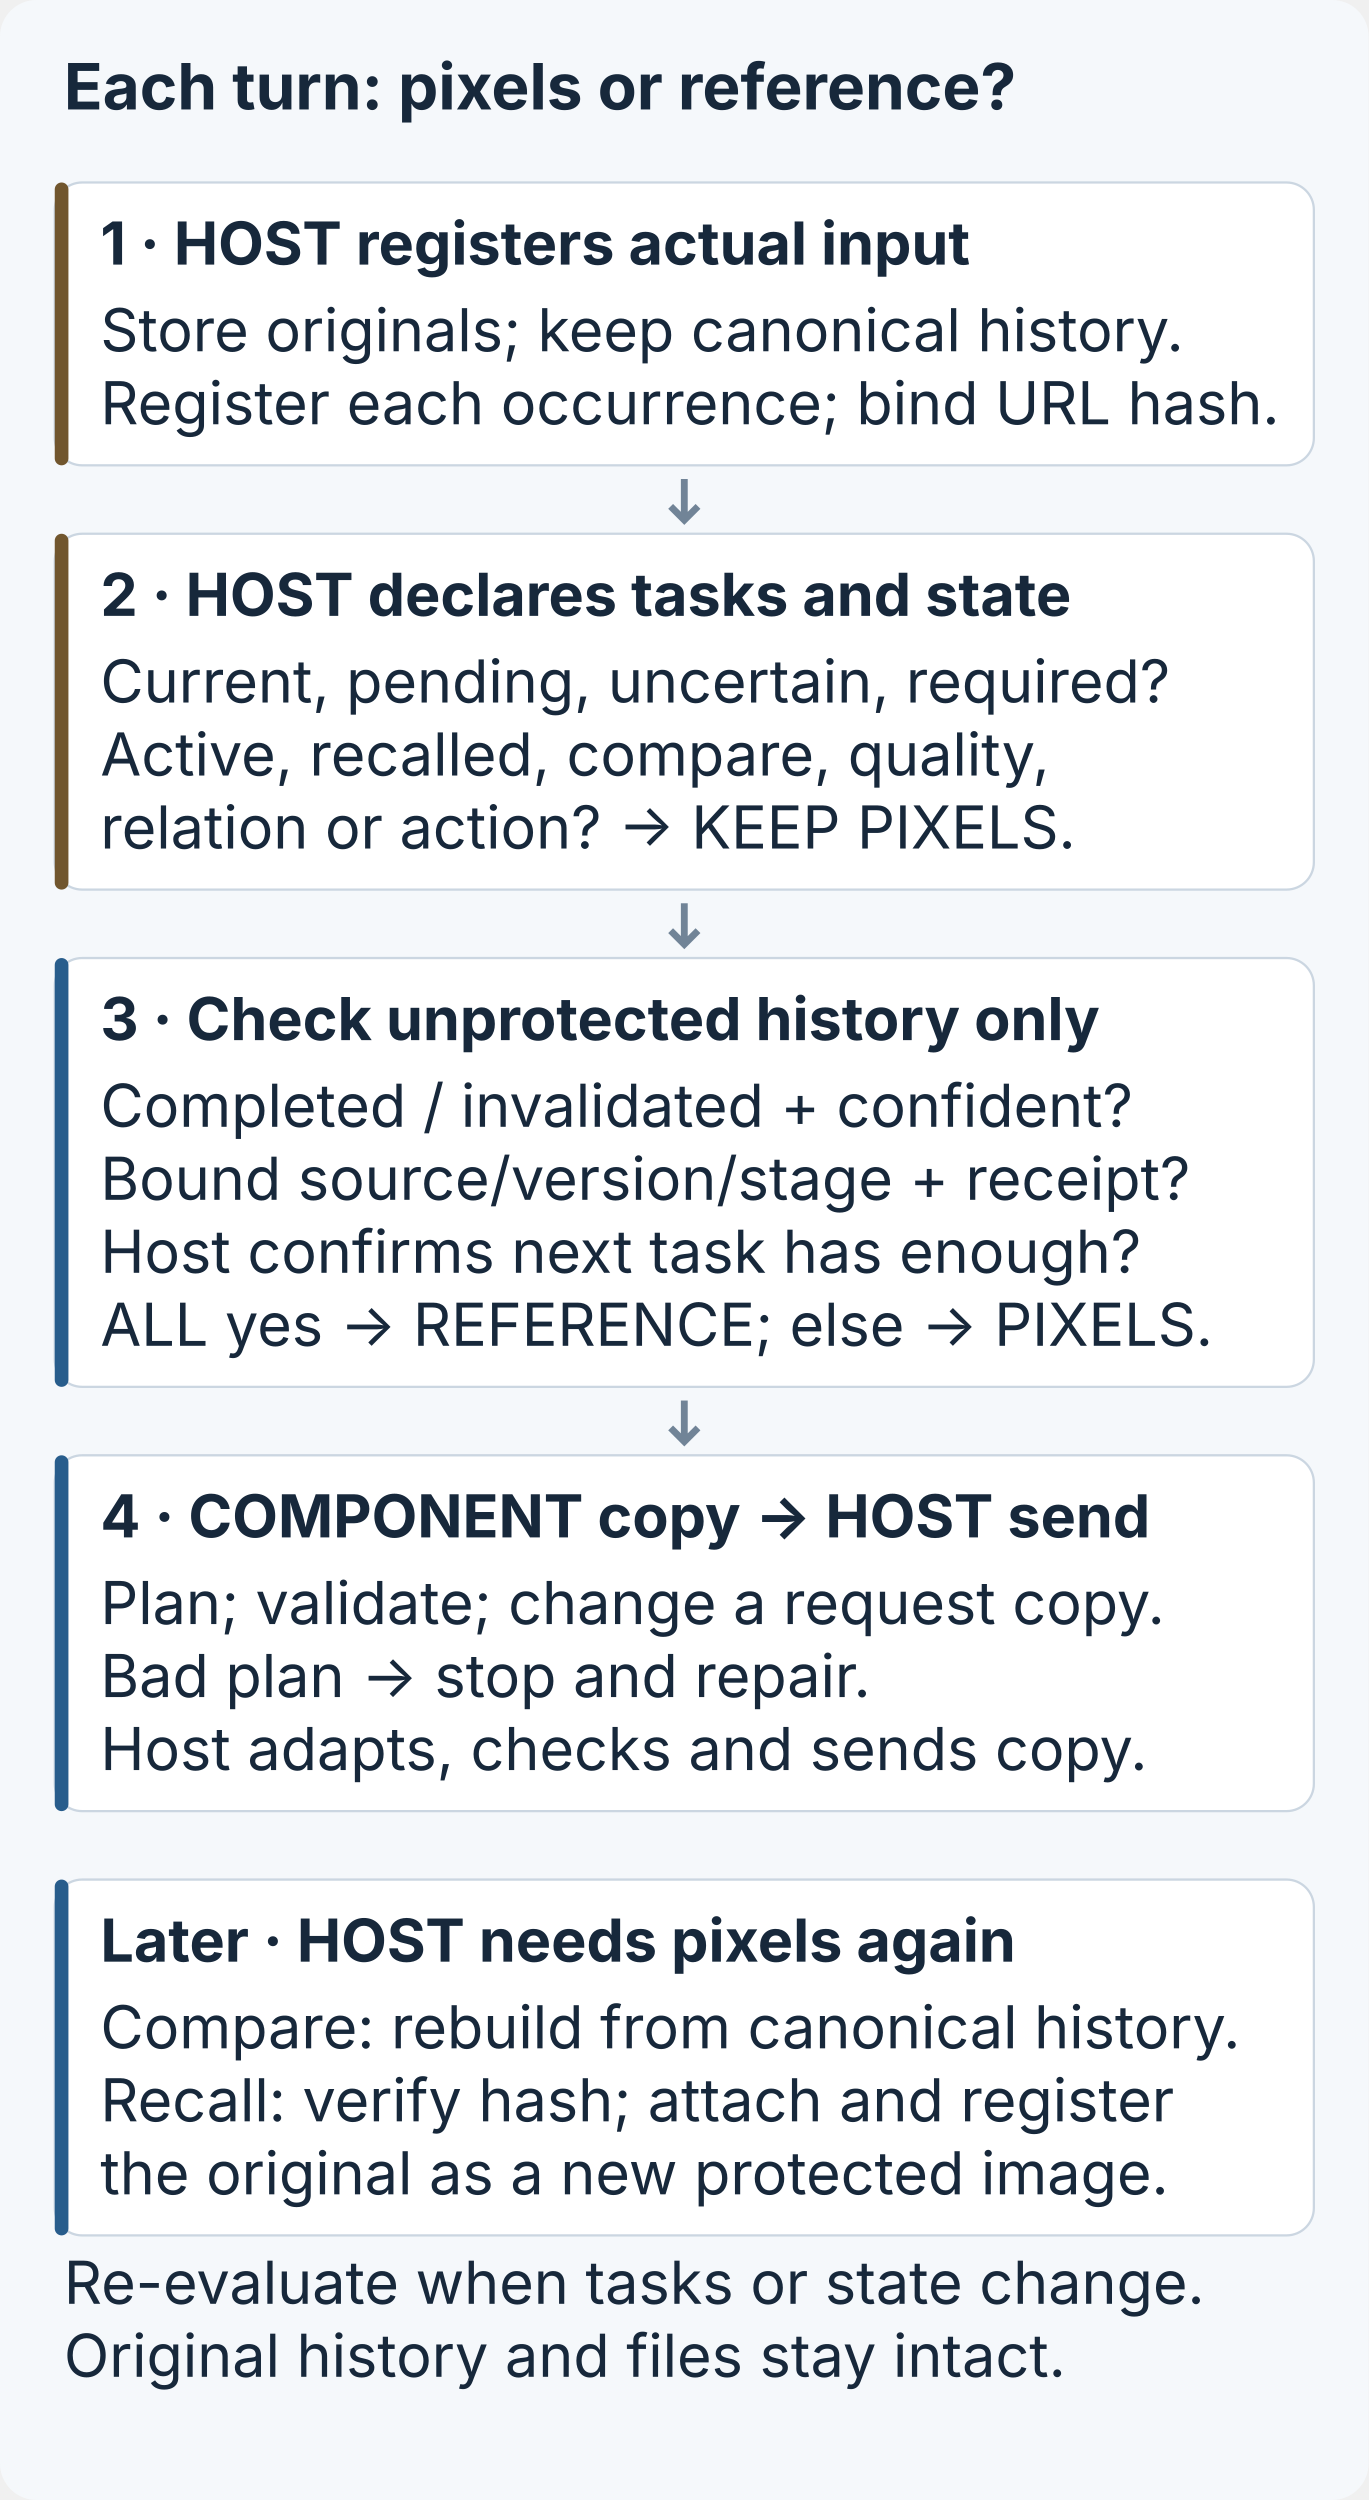
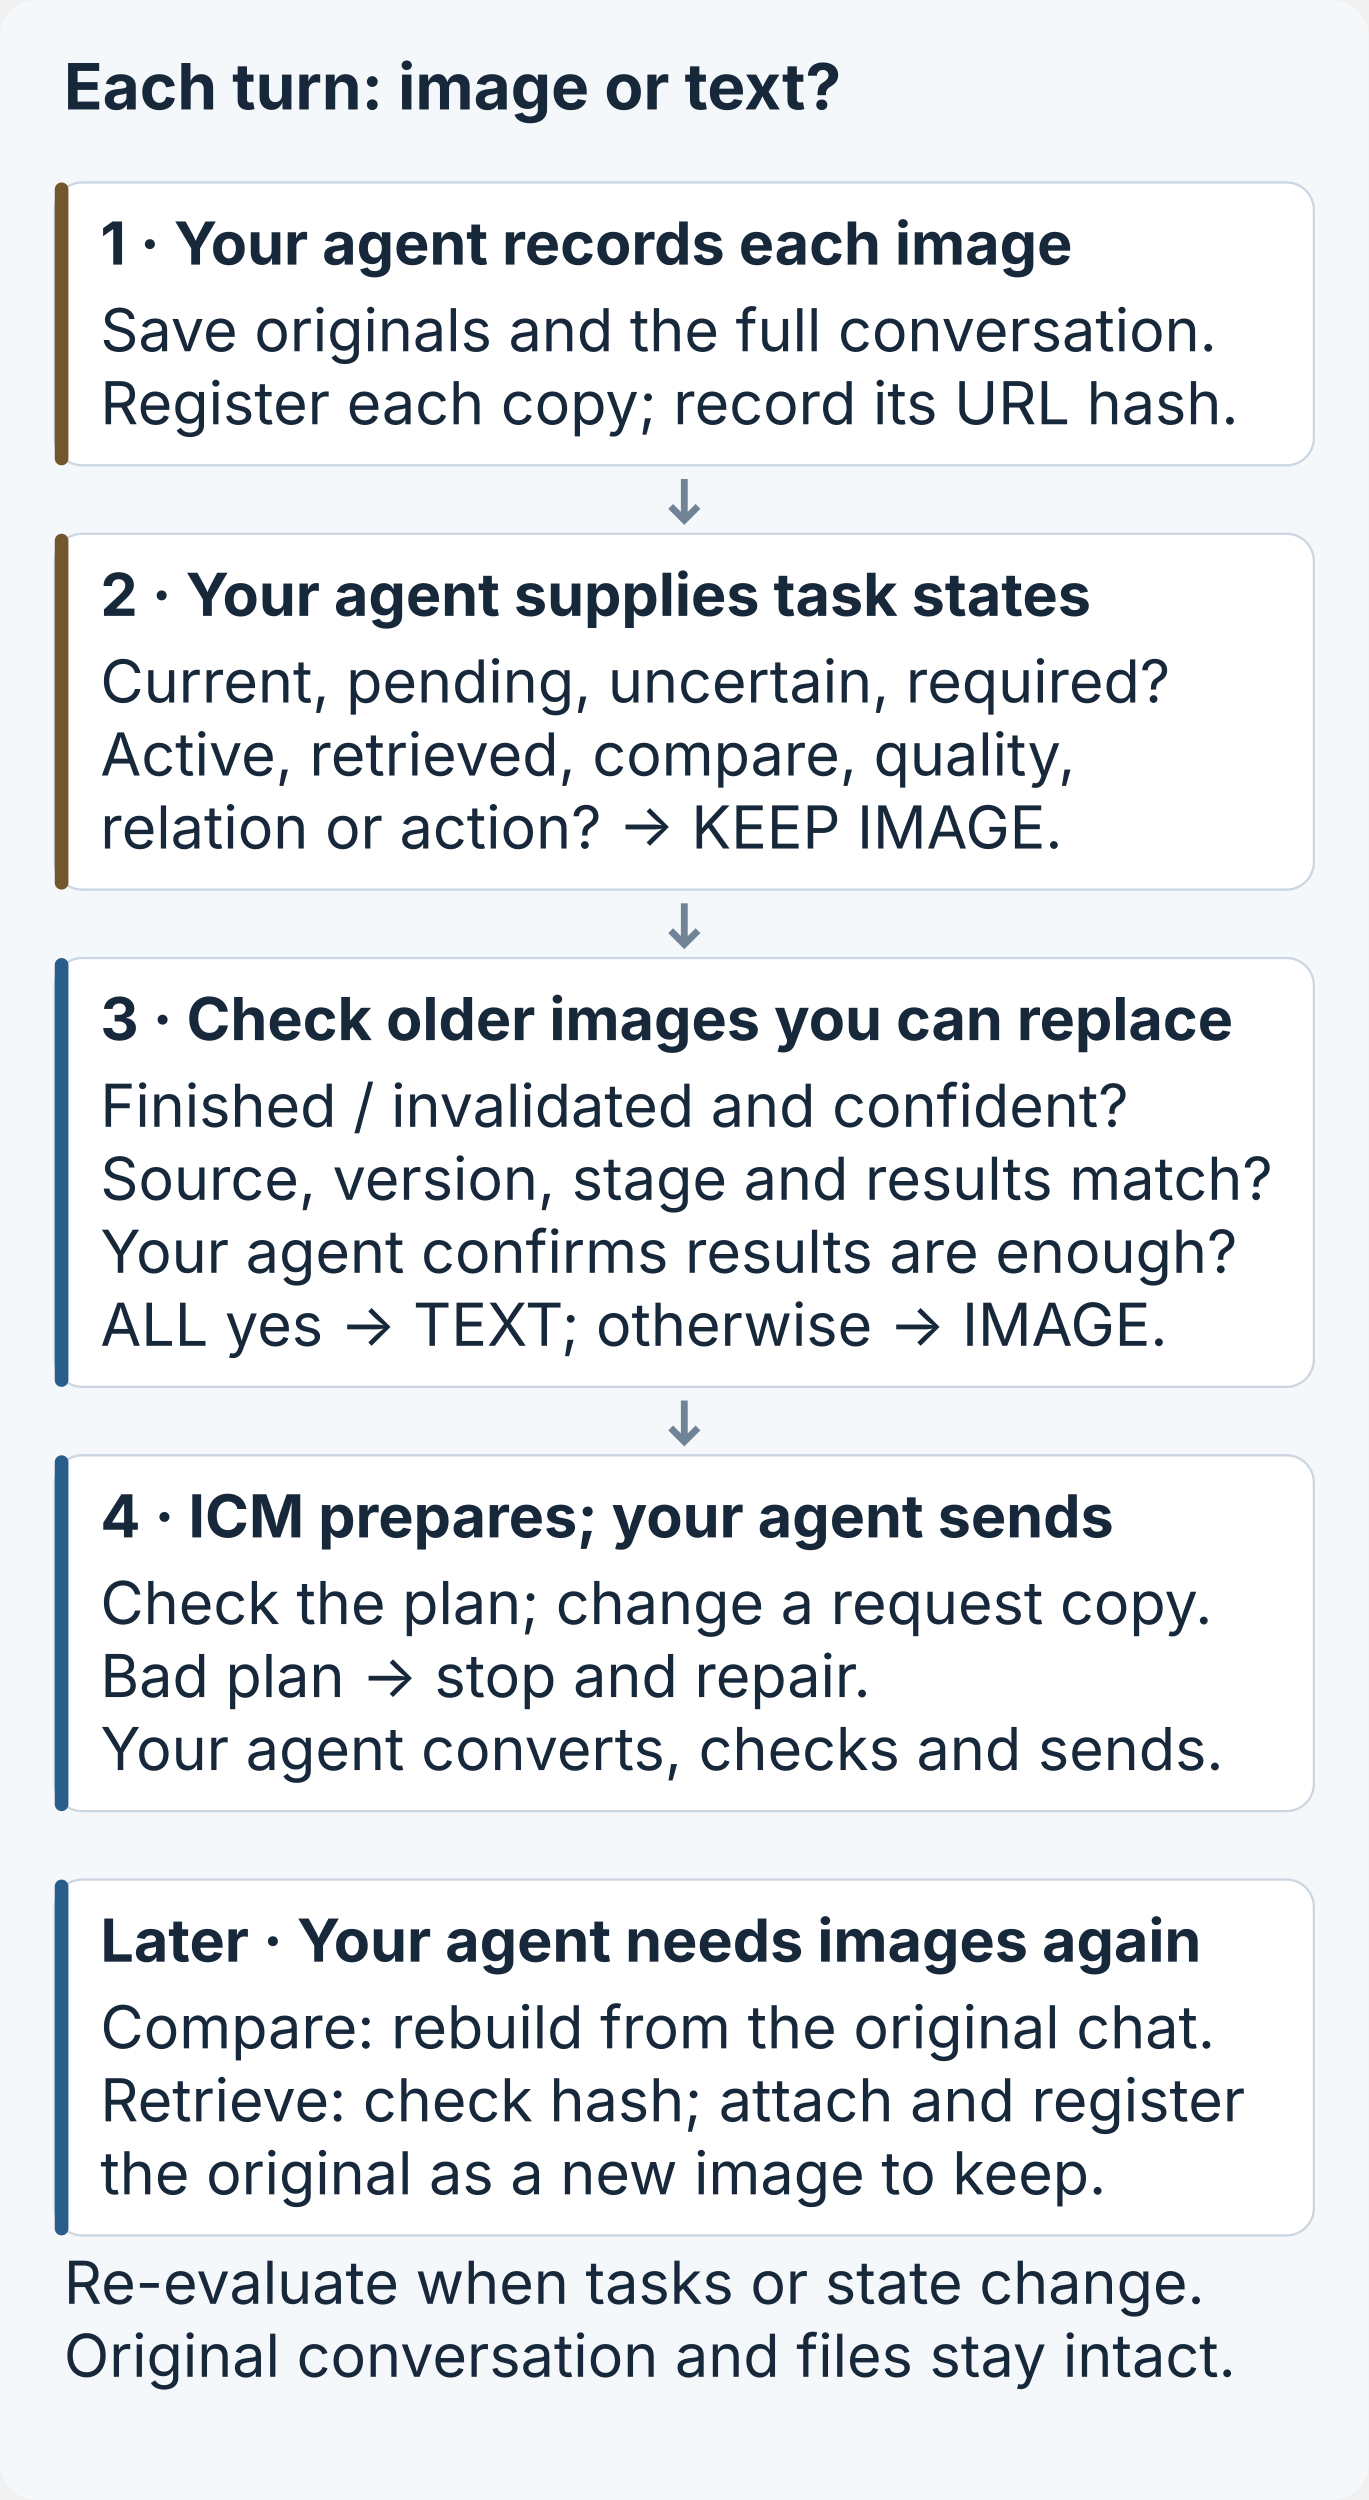
<svg xmlns="http://www.w3.org/2000/svg" width="600" height="1096" viewBox="0 0 600 1096" role="img" aria-labelledby="title desc">
  <style>text{font-family:system-ui,-apple-system,BlinkMacSystemFont,"Segoe UI",sans-serif;fill:#17283b}.title{font-size:28px;font-weight:700}.label{font-size:26px;font-weight:650}.body{font-size:26px}</style>
  <rect width="600" height="1096" rx="16" fill="#f5f8fb" />
-   <text class="title" x="28" y="48">Each turn: pixels or reference?</text>
+   <text class="title" x="28" y="48">Each turn: image or text?</text>
  <rect x="24" y="80" width="552" height="124" rx="12" fill="#ffffff" stroke="#cbd6e1" />
  <rect x="24" y="80" width="6" height="124" rx="3" fill="#71562e" />
-   <text class="label" x="44" y="116">1 · HOST registers actual input</text>
-   <text class="body" x="44" y="154">Store originals; keep canonical history.</text>
-   <text class="body" x="44" y="186">Register each occurrence; bind URL hash.</text>
+   <text class="label" x="44" y="116">1 · Your agent records each image</text>
+   <text class="body" x="44" y="154">Save originals and the full conversation.</text>
+   <text class="body" x="44" y="186">Register each copy; record its URL hash.</text>
  <path d="M300 210 v18 m-6 -6 6 6 6 -6" fill="none" stroke="#718497" stroke-width="3" />
  <rect x="24" y="234" width="552" height="156" rx="12" fill="#ffffff" stroke="#cbd6e1" />
  <rect x="24" y="234" width="6" height="156" rx="3" fill="#71562e" />
-   <text class="label" x="44" y="270">2 · HOST declares tasks and state</text>
+   <text class="label" x="44" y="270">2 · Your agent supplies task states</text>
  <text class="body" x="44" y="308">Current, pending, uncertain, required?</text>
-   <text class="body" x="44" y="340">Active, recalled, compare, quality,</text>
-   <text class="body" x="44" y="372">relation or action? → KEEP PIXELS.</text>
+   <text class="body" x="44" y="340">Active, retrieved, compare, quality,</text>
+   <text class="body" x="44" y="372">relation or action? → KEEP IMAGE.</text>
  <path d="M300 396 v18 m-6 -6 6 6 6 -6" fill="none" stroke="#718497" stroke-width="3" />
  <rect x="24" y="420" width="552" height="188" rx="12" fill="#ffffff" stroke="#cbd6e1" />
  <rect x="24" y="420" width="6" height="188" rx="3" fill="#285d8c" />
-   <text class="label" x="44" y="456">3 · Check unprotected history only</text>
-   <text class="body" x="44" y="494">Completed / invalidated + confident?</text>
-   <text class="body" x="44" y="526">Bound source/version/stage + receipt?</text>
-   <text class="body" x="44" y="558">Host confirms next task has enough?</text>
-   <text class="body" x="44" y="590">ALL yes → REFERENCE; else → PIXELS.</text>
+   <text class="label" x="44" y="456">3 · Check older images you can replace</text>
+   <text class="body" x="44" y="494">Finished / invalidated and confident?</text>
+   <text class="body" x="44" y="526">Source, version, stage and results match?</text>
+   <text class="body" x="44" y="558">Your agent confirms results are enough?</text>
+   <text class="body" x="44" y="590">ALL yes → TEXT; otherwise → IMAGE.</text>
  <path d="M300 614 v18 m-6 -6 6 6 6 -6" fill="none" stroke="#718497" stroke-width="3" />
  <rect x="24" y="638" width="552" height="156" rx="12" fill="#ffffff" stroke="#cbd6e1" />
  <rect x="24" y="638" width="6" height="156" rx="3" fill="#285d8c" />
-   <text class="label" x="44" y="674">4 · COMPONENT copy → HOST send</text>
-   <text class="body" x="44" y="712">Plan; validate; change a request copy.</text>
+   <text class="label" x="44" y="674">4 · ICM prepares; your agent sends</text>
+   <text class="body" x="44" y="712">Check the plan; change a request copy.</text>
  <text class="body" x="44" y="744">Bad plan → stop and repair.</text>
-   <text class="body" x="44" y="776">Host adapts, checks and sends copy.</text>
+   <text class="body" x="44" y="776">Your agent converts, checks and sends.</text>
  <rect x="24" y="824" width="552" height="156" rx="12" fill="#ffffff" stroke="#cbd6e1" />
  <rect x="24" y="824" width="6" height="156" rx="3" fill="#285d8c" />
-   <text class="label" x="44" y="860">Later · HOST needs pixels again</text>
-   <text class="body" x="44" y="898">Compare: rebuild from canonical history.</text>
-   <text class="body" x="44" y="930">Recall: verify hash; attach and register</text>
-   <text class="body" x="44" y="962">the original as a new protected image.</text>
+   <text class="label" x="44" y="860">Later · Your agent needs images again</text>
+   <text class="body" x="44" y="898">Compare: rebuild from the original chat.</text>
+   <text class="body" x="44" y="930">Retrieve: check hash; attach and register</text>
+   <text class="body" x="44" y="962">the original as a new image to keep.</text>
  <text class="body" x="28" y="1010">Re-evaluate when tasks or state change.</text>
-   <text class="body" x="28" y="1042">Original history and files stay intact.</text>
+   <text class="body" x="28" y="1042">Original conversation and files stay intact.</text>
</svg>
